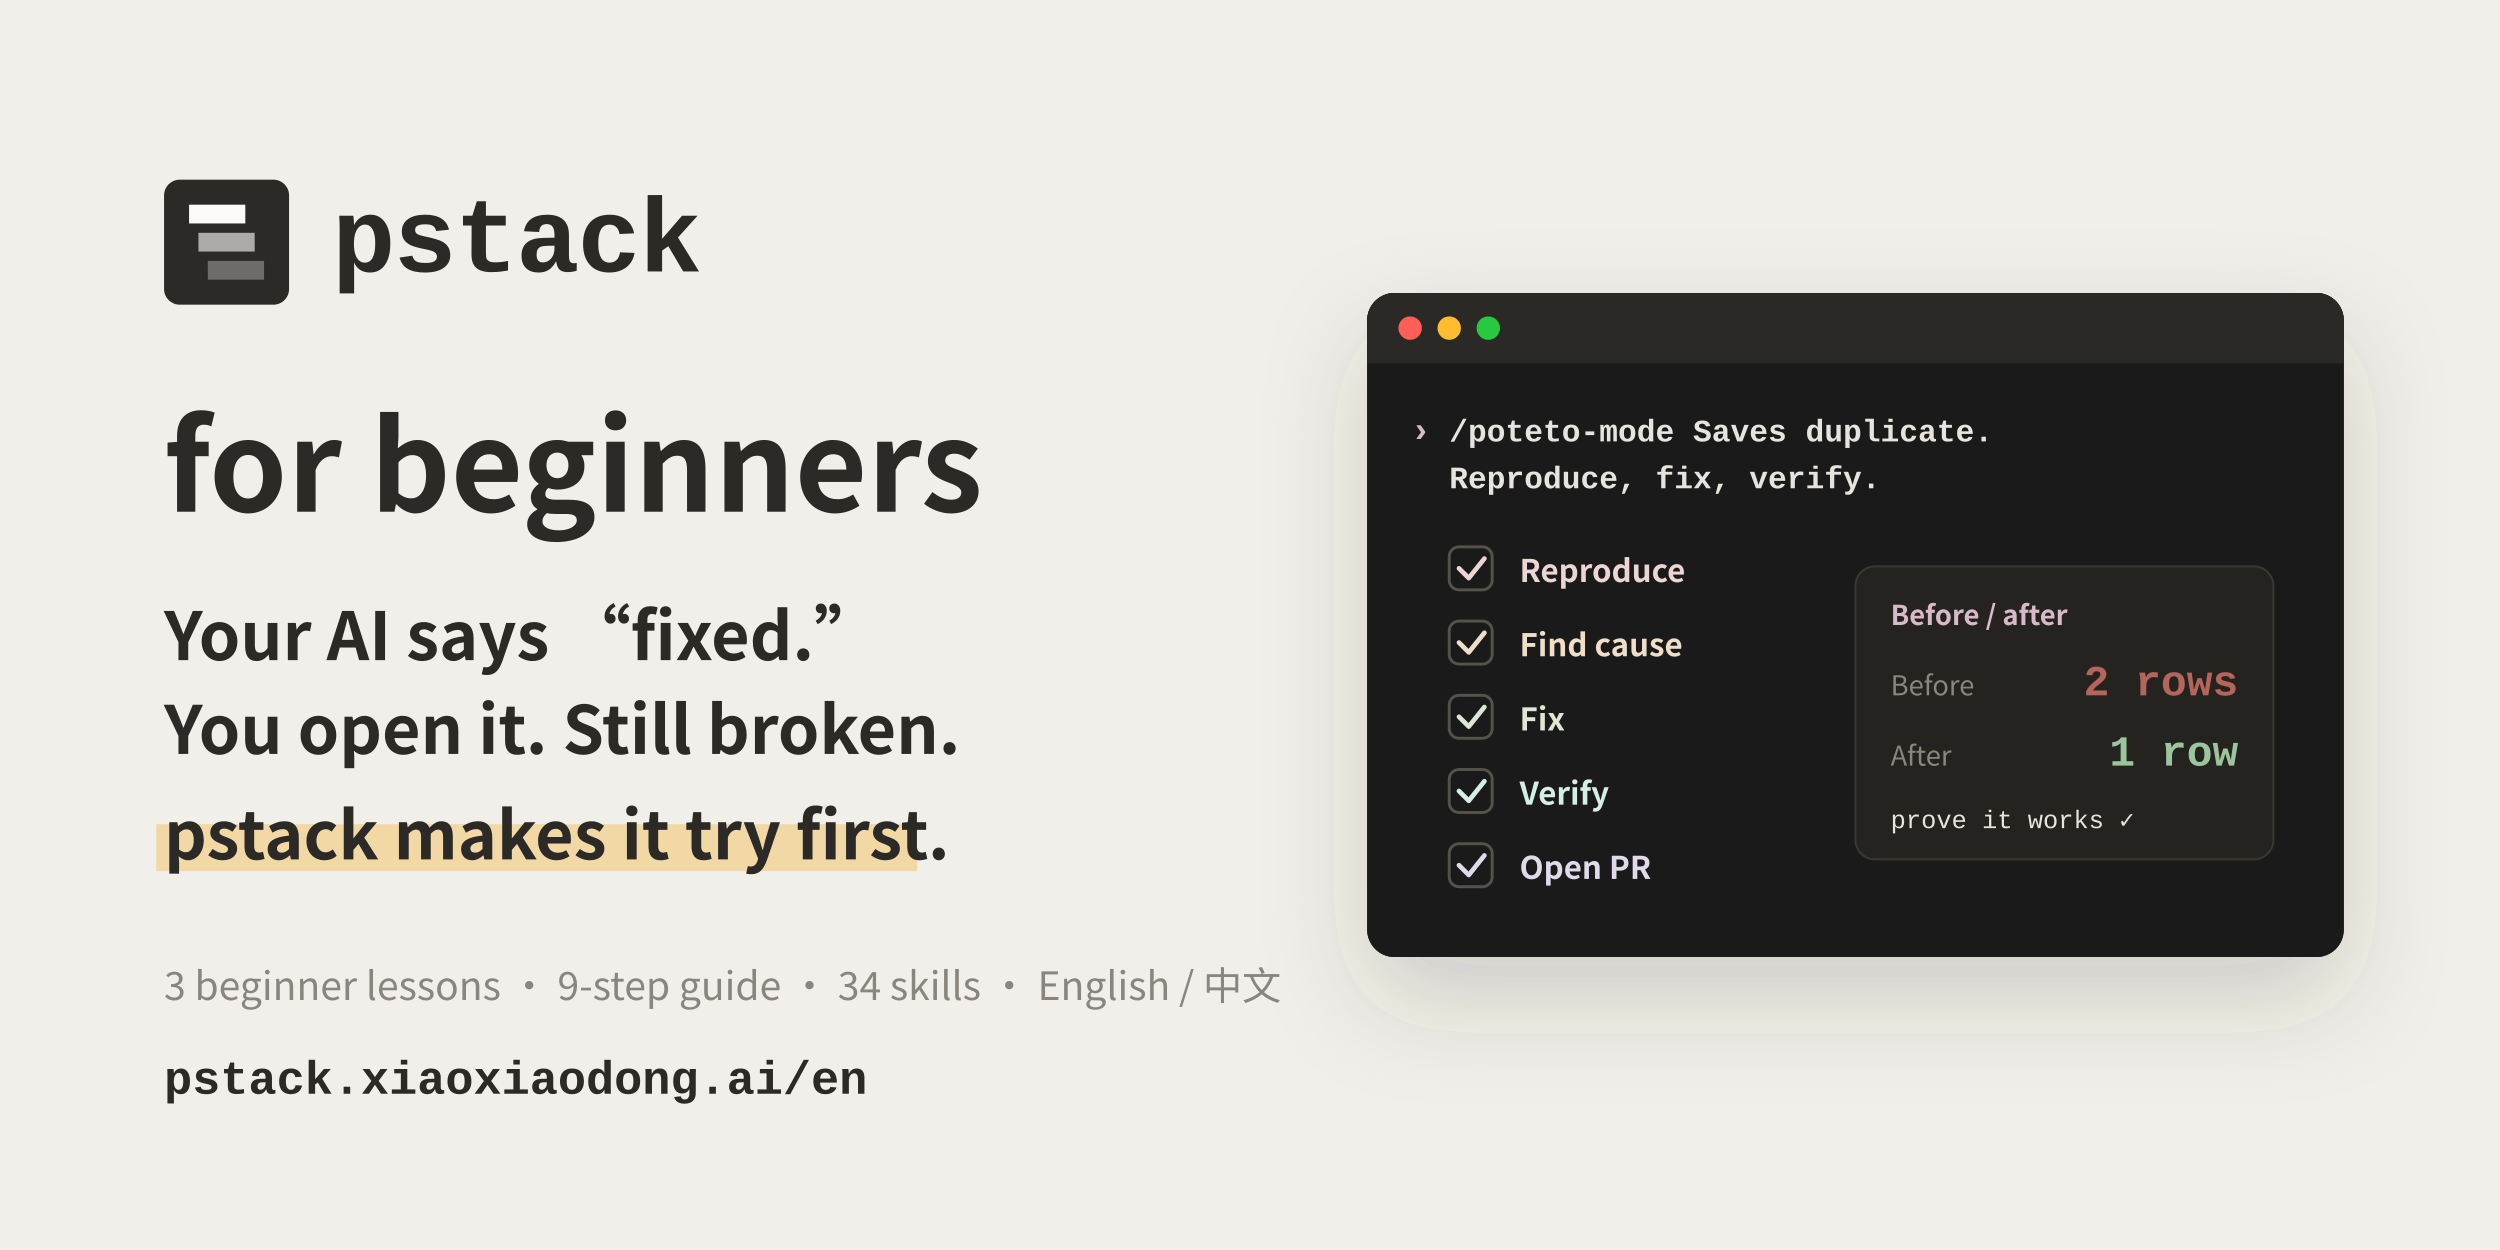
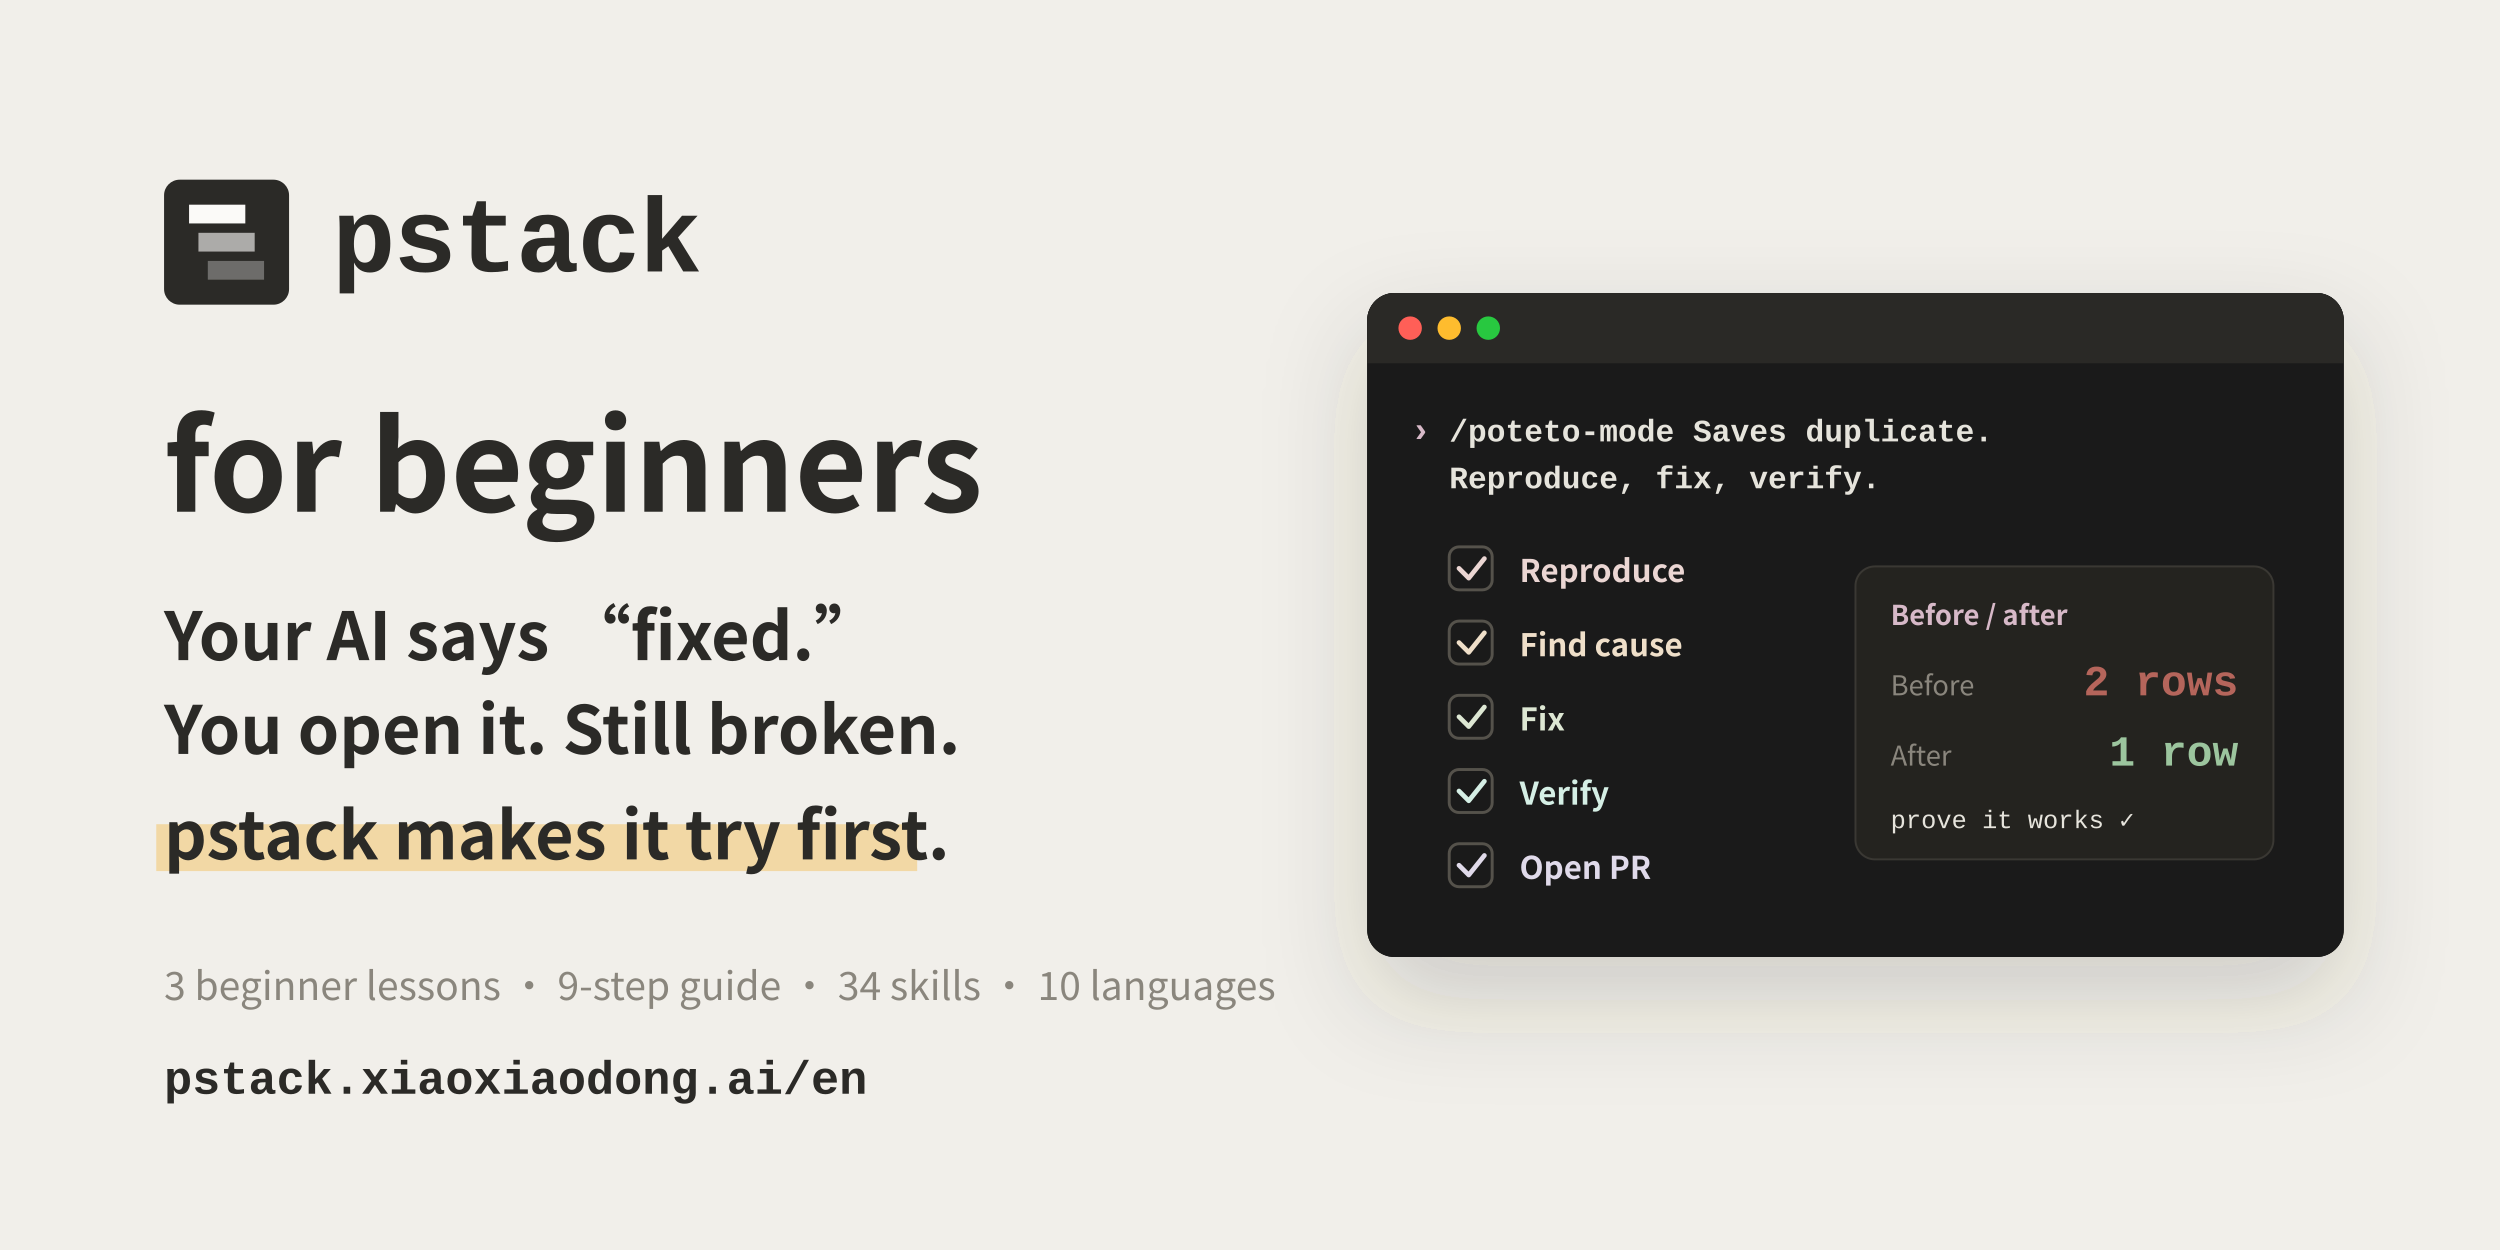
<svg xmlns="http://www.w3.org/2000/svg" viewBox="0 0 1280 640" width="1280" height="640">
  <defs>
    <clipPath id="sw">
      <rect x="700" y="150" width="500" height="340" rx="14" />
    </clipPath>
    <filter id="ssh" x="-20%" y="-20%" width="140%" height="150%">
      <feDropShadow dx="0" dy="22" stdDeviation="26" flood-color="#3A3326" flood-opacity=".20" />
    </filter>
  </defs>
  <rect width="1280" height="640" fill="#F1EFEA" />
  <rect x="84" y="92" width="64" height="64" rx="8" fill="#2B2A27" />
  <rect x="96.8" y="104.8" width="28.8" height="9.6" fill="#FBFAF8" opacity="1" />
  <rect x="101.6" y="119.2" width="28.8" height="9.6" fill="#FBFAF8" opacity="0.62" />
  <rect x="106.4" y="133.6" width="28.8" height="9.6" fill="#FBFAF8" opacity="0.32" />
  <text x="170" y="139" font-family="ui-monospace,'SF Mono',Menlo,Consolas,'Liberation Mono',monospace" font-size="54" font-weight="700" fill="#2B2A27" text-anchor="start" letter-spacing="-1">pstack</text>
  <text x="84" y="262" font-family="-apple-system,BlinkMacSystemFont,'PingFang SC','Hiragino Sans GB','Noto Sans CJK SC','Microsoft YaHei',sans-serif" font-size="64" font-weight="700" fill="#2B2A27" text-anchor="start">for beginners</text>
  <text x="84" y="338" font-family="-apple-system,BlinkMacSystemFont,'PingFang SC','Hiragino Sans GB','Noto Sans CJK SC','Microsoft YaHei',sans-serif" font-size="34" font-weight="600" fill="#2B2A27" text-anchor="start">Your AI says “fixed.”</text>
  <text x="84" y="386" font-family="-apple-system,BlinkMacSystemFont,'PingFang SC','Hiragino Sans GB','Noto Sans CJK SC','Microsoft YaHei',sans-serif" font-size="34" font-weight="600" fill="#2B2A27" text-anchor="start">You open it. Still broken.</text>
  <rect x="80" y="422" width="389.6" height="24" rx="0" fill="#F2C46B" opacity=".55" />
  <text x="84" y="440" font-family="-apple-system,BlinkMacSystemFont,'PingFang SC','Hiragino Sans GB','Noto Sans CJK SC','Microsoft YaHei',sans-serif" font-size="34" font-weight="700" fill="#2B2A27" text-anchor="start">pstack makes it try first.</text>
-   <text x="84" y="512" font-family="-apple-system,BlinkMacSystemFont,'PingFang SC','Hiragino Sans GB','Noto Sans CJK SC','Microsoft YaHei',sans-serif" font-size="20" font-weight="400" fill="#8A867D" text-anchor="start">3 beginner lessons · 9-step guide · 34 skills · English / 中文</text>
+   <text x="84" y="512" font-family="-apple-system,BlinkMacSystemFont,'PingFang SC','Hiragino Sans GB','Noto Sans CJK SC','Microsoft YaHei',sans-serif" font-size="20" font-weight="400" fill="#8A867D" text-anchor="start">3 beginner lessons · 9-step guide · 34 skills · 10 languages</text>
  <text x="84" y="560" font-family="ui-monospace,'SF Mono',Menlo,Consolas,'Liberation Mono',monospace" font-size="24" font-weight="600" fill="#2B2A27" text-anchor="start">pstack.xiaoxiaodong.ai/en</text>
  <rect x="700" y="150" width="500" height="340" rx="14" fill="#000" opacity=".9" filter="url(#ssh)" />
  <g clip-path="url(#sw)">
    <rect x="700" y="150" width="500" height="340" rx="0" fill="#1A1A1A" />
    <rect x="700" y="150" width="500" height="36" rx="0" fill="#2A2926" />
    <circle cx="722" cy="168" r="6" fill="#FF5F57" />
    <circle cx="742" cy="168" r="6" fill="#FEBC2E" />
    <circle cx="762" cy="168" r="6" fill="#28C840" />
    <text x="722" y="226" font-family="ui-monospace,'SF Mono',Menlo,Consolas,'Liberation Mono',monospace" font-size="18" font-weight="700" fill="#D7B9C8" text-anchor="start">›</text>
    <text x="742" y="226" font-family="ui-monospace,'SF Mono',Menlo,Consolas,'Liberation Mono',monospace" font-size="16" font-weight="600" fill="#E6E4DC" text-anchor="start">/poteto-mode Saves duplicate.</text>
    <text x="742" y="250" font-family="ui-monospace,'SF Mono',Menlo,Consolas,'Liberation Mono',monospace" font-size="16" font-weight="600" fill="#E6E4DC" text-anchor="start">Reproduce, fix, verify.</text>
    <rect x="742" y="280" width="22" height="22" rx="5" fill="none" stroke="#55524B" stroke-width="1.5" />
    <path d="M747,291 l5,5 l8,-10" fill="none" stroke="#EBD6D3" stroke-width="2.4" stroke-linecap="round" stroke-linejoin="round" />
    <text x="778" y="298" font-family="-apple-system,BlinkMacSystemFont,'PingFang SC','Hiragino Sans GB','Noto Sans CJK SC','Microsoft YaHei',sans-serif" font-size="16" font-weight="700" fill="#EBD6D3" text-anchor="start">Reproduce</text>
    <rect x="742" y="318" width="22" height="22" rx="5" fill="none" stroke="#55524B" stroke-width="1.5" />
    <path d="M747,329 l5,5 l8,-10" fill="none" stroke="#EFDFC9" stroke-width="2.4" stroke-linecap="round" stroke-linejoin="round" />
    <text x="778" y="336" font-family="-apple-system,BlinkMacSystemFont,'PingFang SC','Hiragino Sans GB','Noto Sans CJK SC','Microsoft YaHei',sans-serif" font-size="16" font-weight="700" fill="#EFDFC9" text-anchor="start">Find cause</text>
    <rect x="742" y="356" width="22" height="22" rx="5" fill="none" stroke="#55524B" stroke-width="1.5" />
    <path d="M747,367 l5,5 l8,-10" fill="none" stroke="#DDE7D3" stroke-width="2.4" stroke-linecap="round" stroke-linejoin="round" />
    <text x="778" y="374" font-family="-apple-system,BlinkMacSystemFont,'PingFang SC','Hiragino Sans GB','Noto Sans CJK SC','Microsoft YaHei',sans-serif" font-size="16" font-weight="700" fill="#DDE7D3" text-anchor="start">Fix</text>
    <rect x="742" y="394" width="22" height="22" rx="5" fill="none" stroke="#55524B" stroke-width="1.5" />
    <path d="M747,405 l5,5 l8,-10" fill="none" stroke="#D5EFE5" stroke-width="2.4" stroke-linecap="round" stroke-linejoin="round" />
    <text x="778" y="412" font-family="-apple-system,BlinkMacSystemFont,'PingFang SC','Hiragino Sans GB','Noto Sans CJK SC','Microsoft YaHei',sans-serif" font-size="16" font-weight="700" fill="#D5EFE5" text-anchor="start">Verify</text>
    <rect x="742" y="432" width="22" height="22" rx="5" fill="none" stroke="#55524B" stroke-width="1.5" />
    <path d="M747,443 l5,5 l8,-10" fill="none" stroke="#E0DAEA" stroke-width="2.4" stroke-linecap="round" stroke-linejoin="round" />
    <text x="778" y="450" font-family="-apple-system,BlinkMacSystemFont,'PingFang SC','Hiragino Sans GB','Noto Sans CJK SC','Microsoft YaHei',sans-serif" font-size="16" font-weight="700" fill="#E0DAEA" text-anchor="start">Open PR</text>
    <rect x="950" y="290" width="214" height="150" rx="10" fill="#24231F" stroke="#3A3833" />
    <text x="968" y="320" font-family="-apple-system,BlinkMacSystemFont,'PingFang SC','Hiragino Sans GB','Noto Sans CJK SC','Microsoft YaHei',sans-serif" font-size="14" font-weight="700" fill="#D7B9C8" text-anchor="start">Before / after</text>
    <text x="968" y="356" font-family="-apple-system,BlinkMacSystemFont,'PingFang SC','Hiragino Sans GB','Noto Sans CJK SC','Microsoft YaHei',sans-serif" font-size="14" font-weight="400" fill="#8A867D" text-anchor="start">Before</text>
    <text x="1146" y="356" font-family="ui-monospace,'SF Mono',Menlo,Consolas,'Liberation Mono',monospace" font-size="22" font-weight="700" fill="#B5655B" text-anchor="end">2 rows</text>
    <text x="968" y="392" font-family="-apple-system,BlinkMacSystemFont,'PingFang SC','Hiragino Sans GB','Noto Sans CJK SC','Microsoft YaHei',sans-serif" font-size="14" font-weight="400" fill="#8A867D" text-anchor="start">After</text>
    <text x="1146" y="392" font-family="ui-monospace,'SF Mono',Menlo,Consolas,'Liberation Mono',monospace" font-size="22" font-weight="700" fill="#9CC59E" text-anchor="end">1 row</text>
    <text x="968" y="424" font-family="ui-monospace,'SF Mono',Menlo,Consolas,'Liberation Mono',monospace" font-size="13" font-weight="500" fill="#E6E4DC" text-anchor="start">prove it works ✓</text>
  </g>
</svg>
